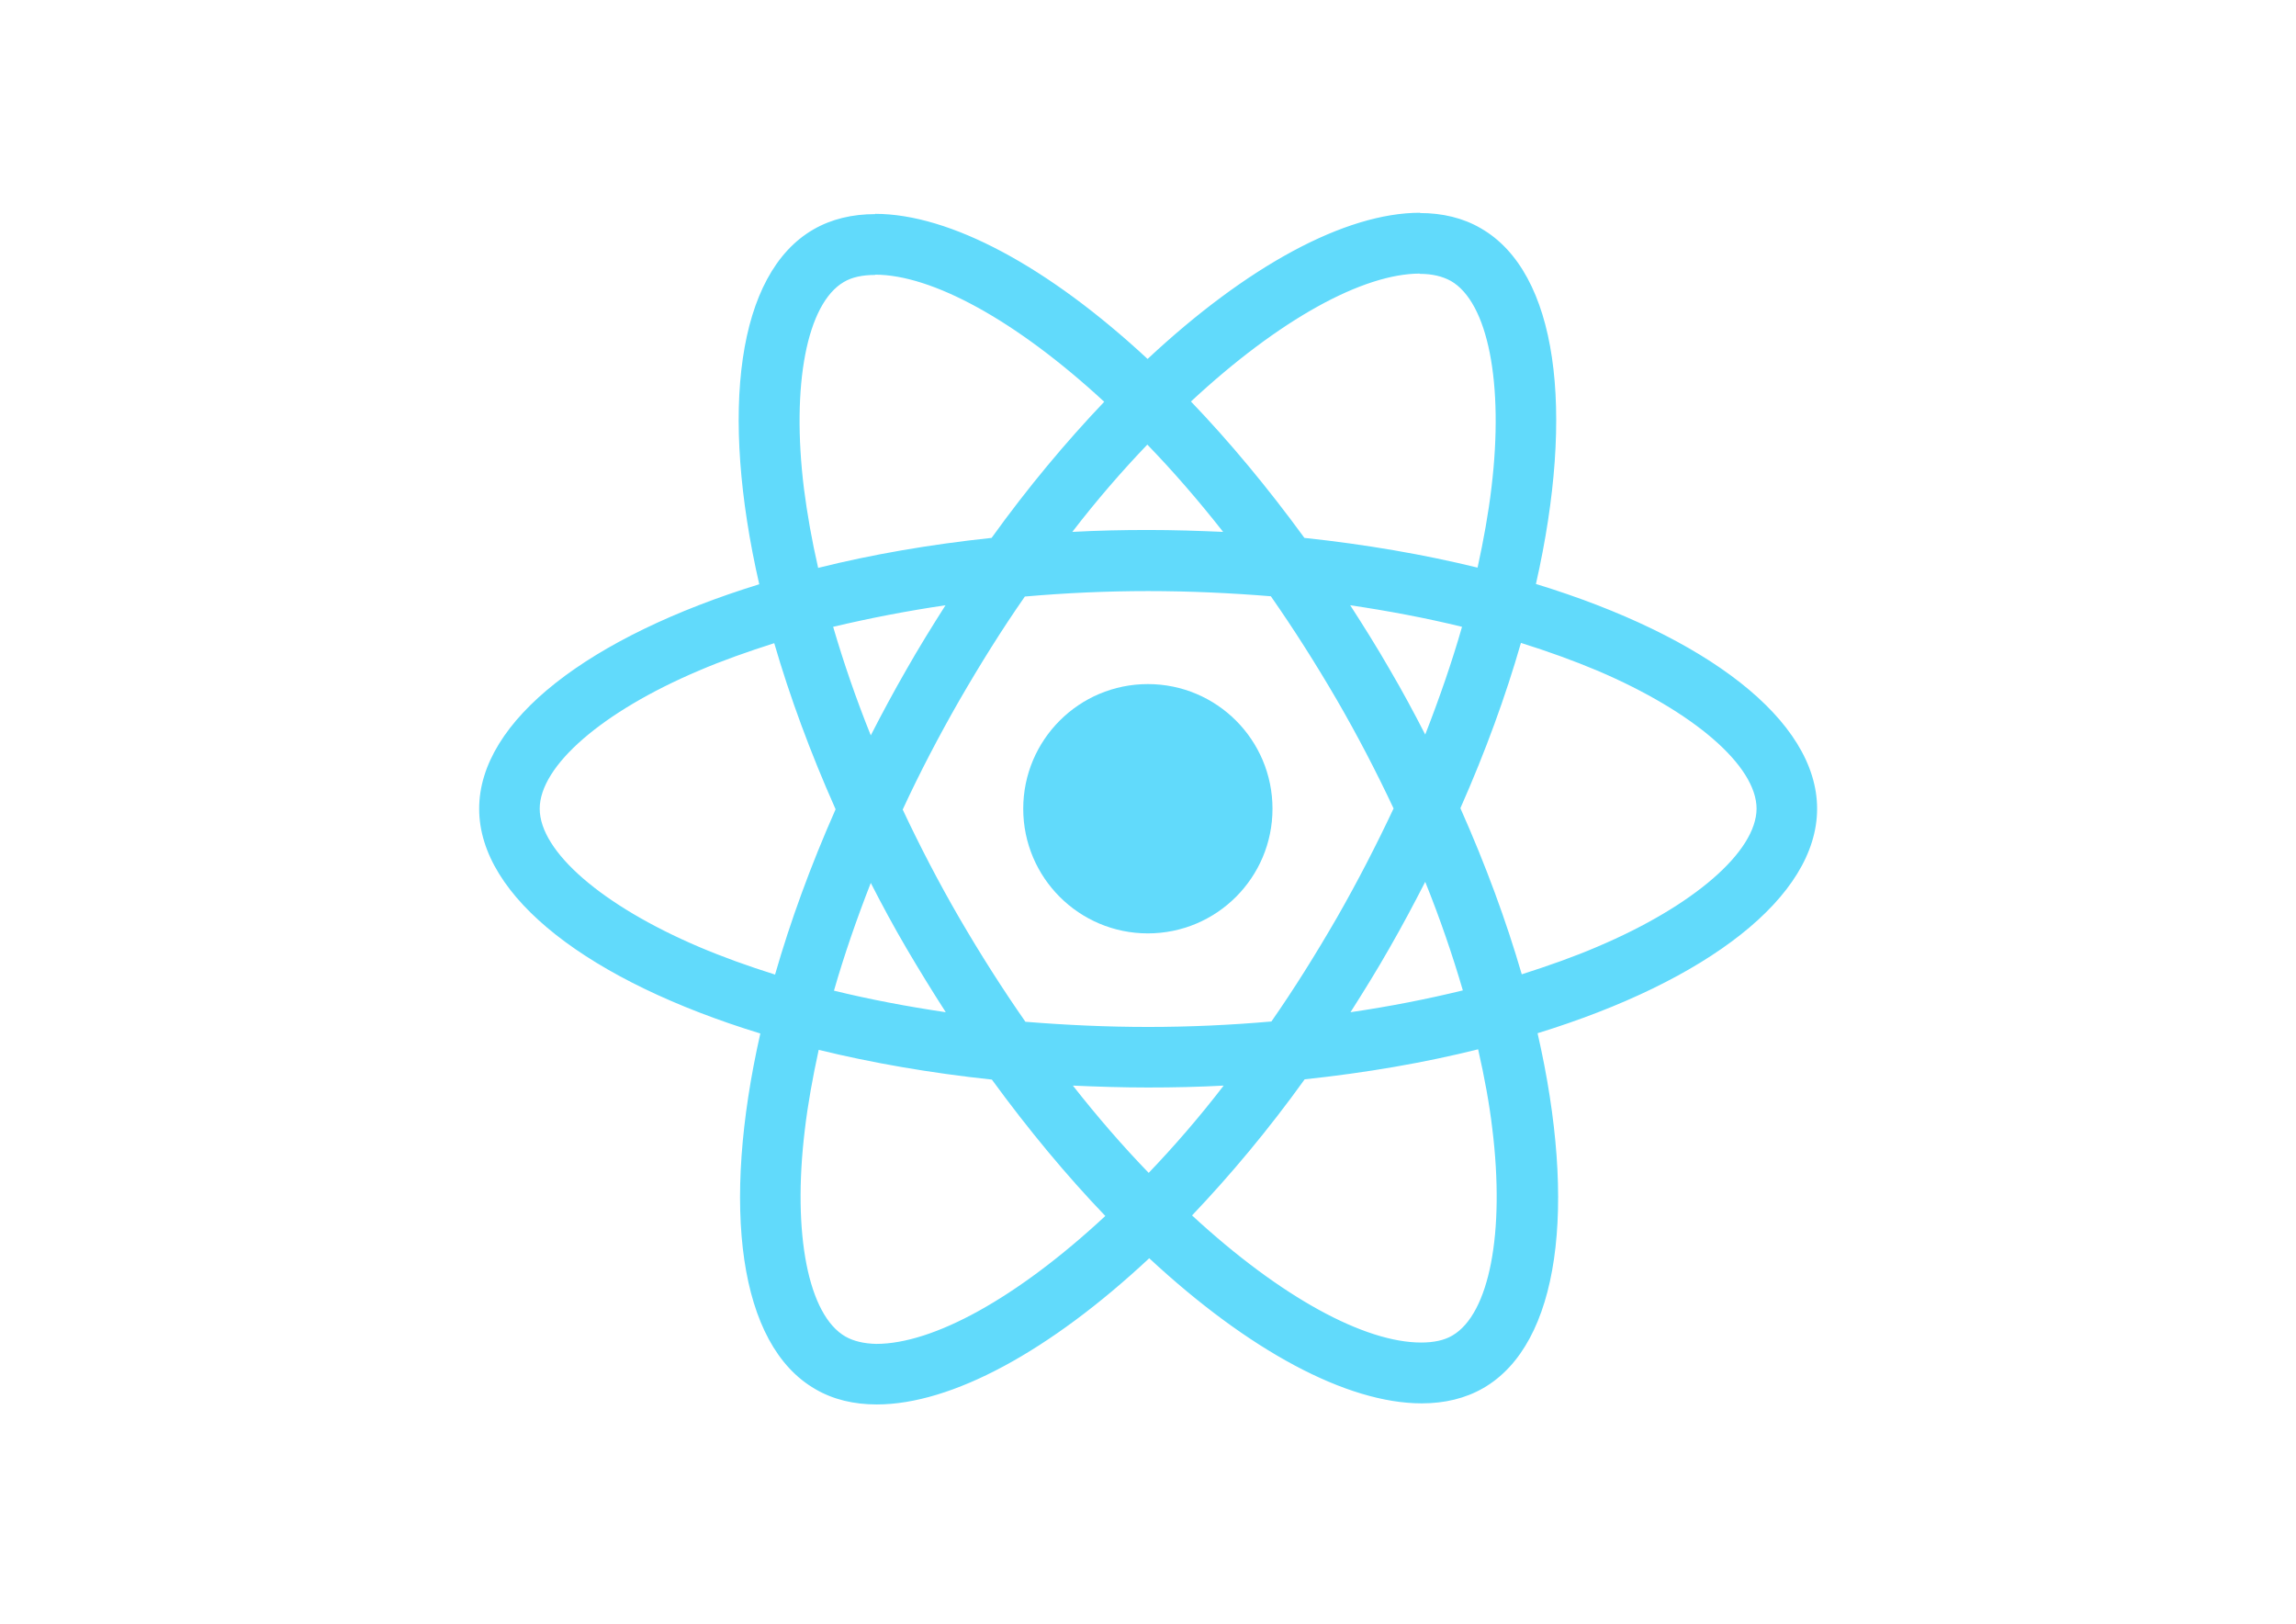
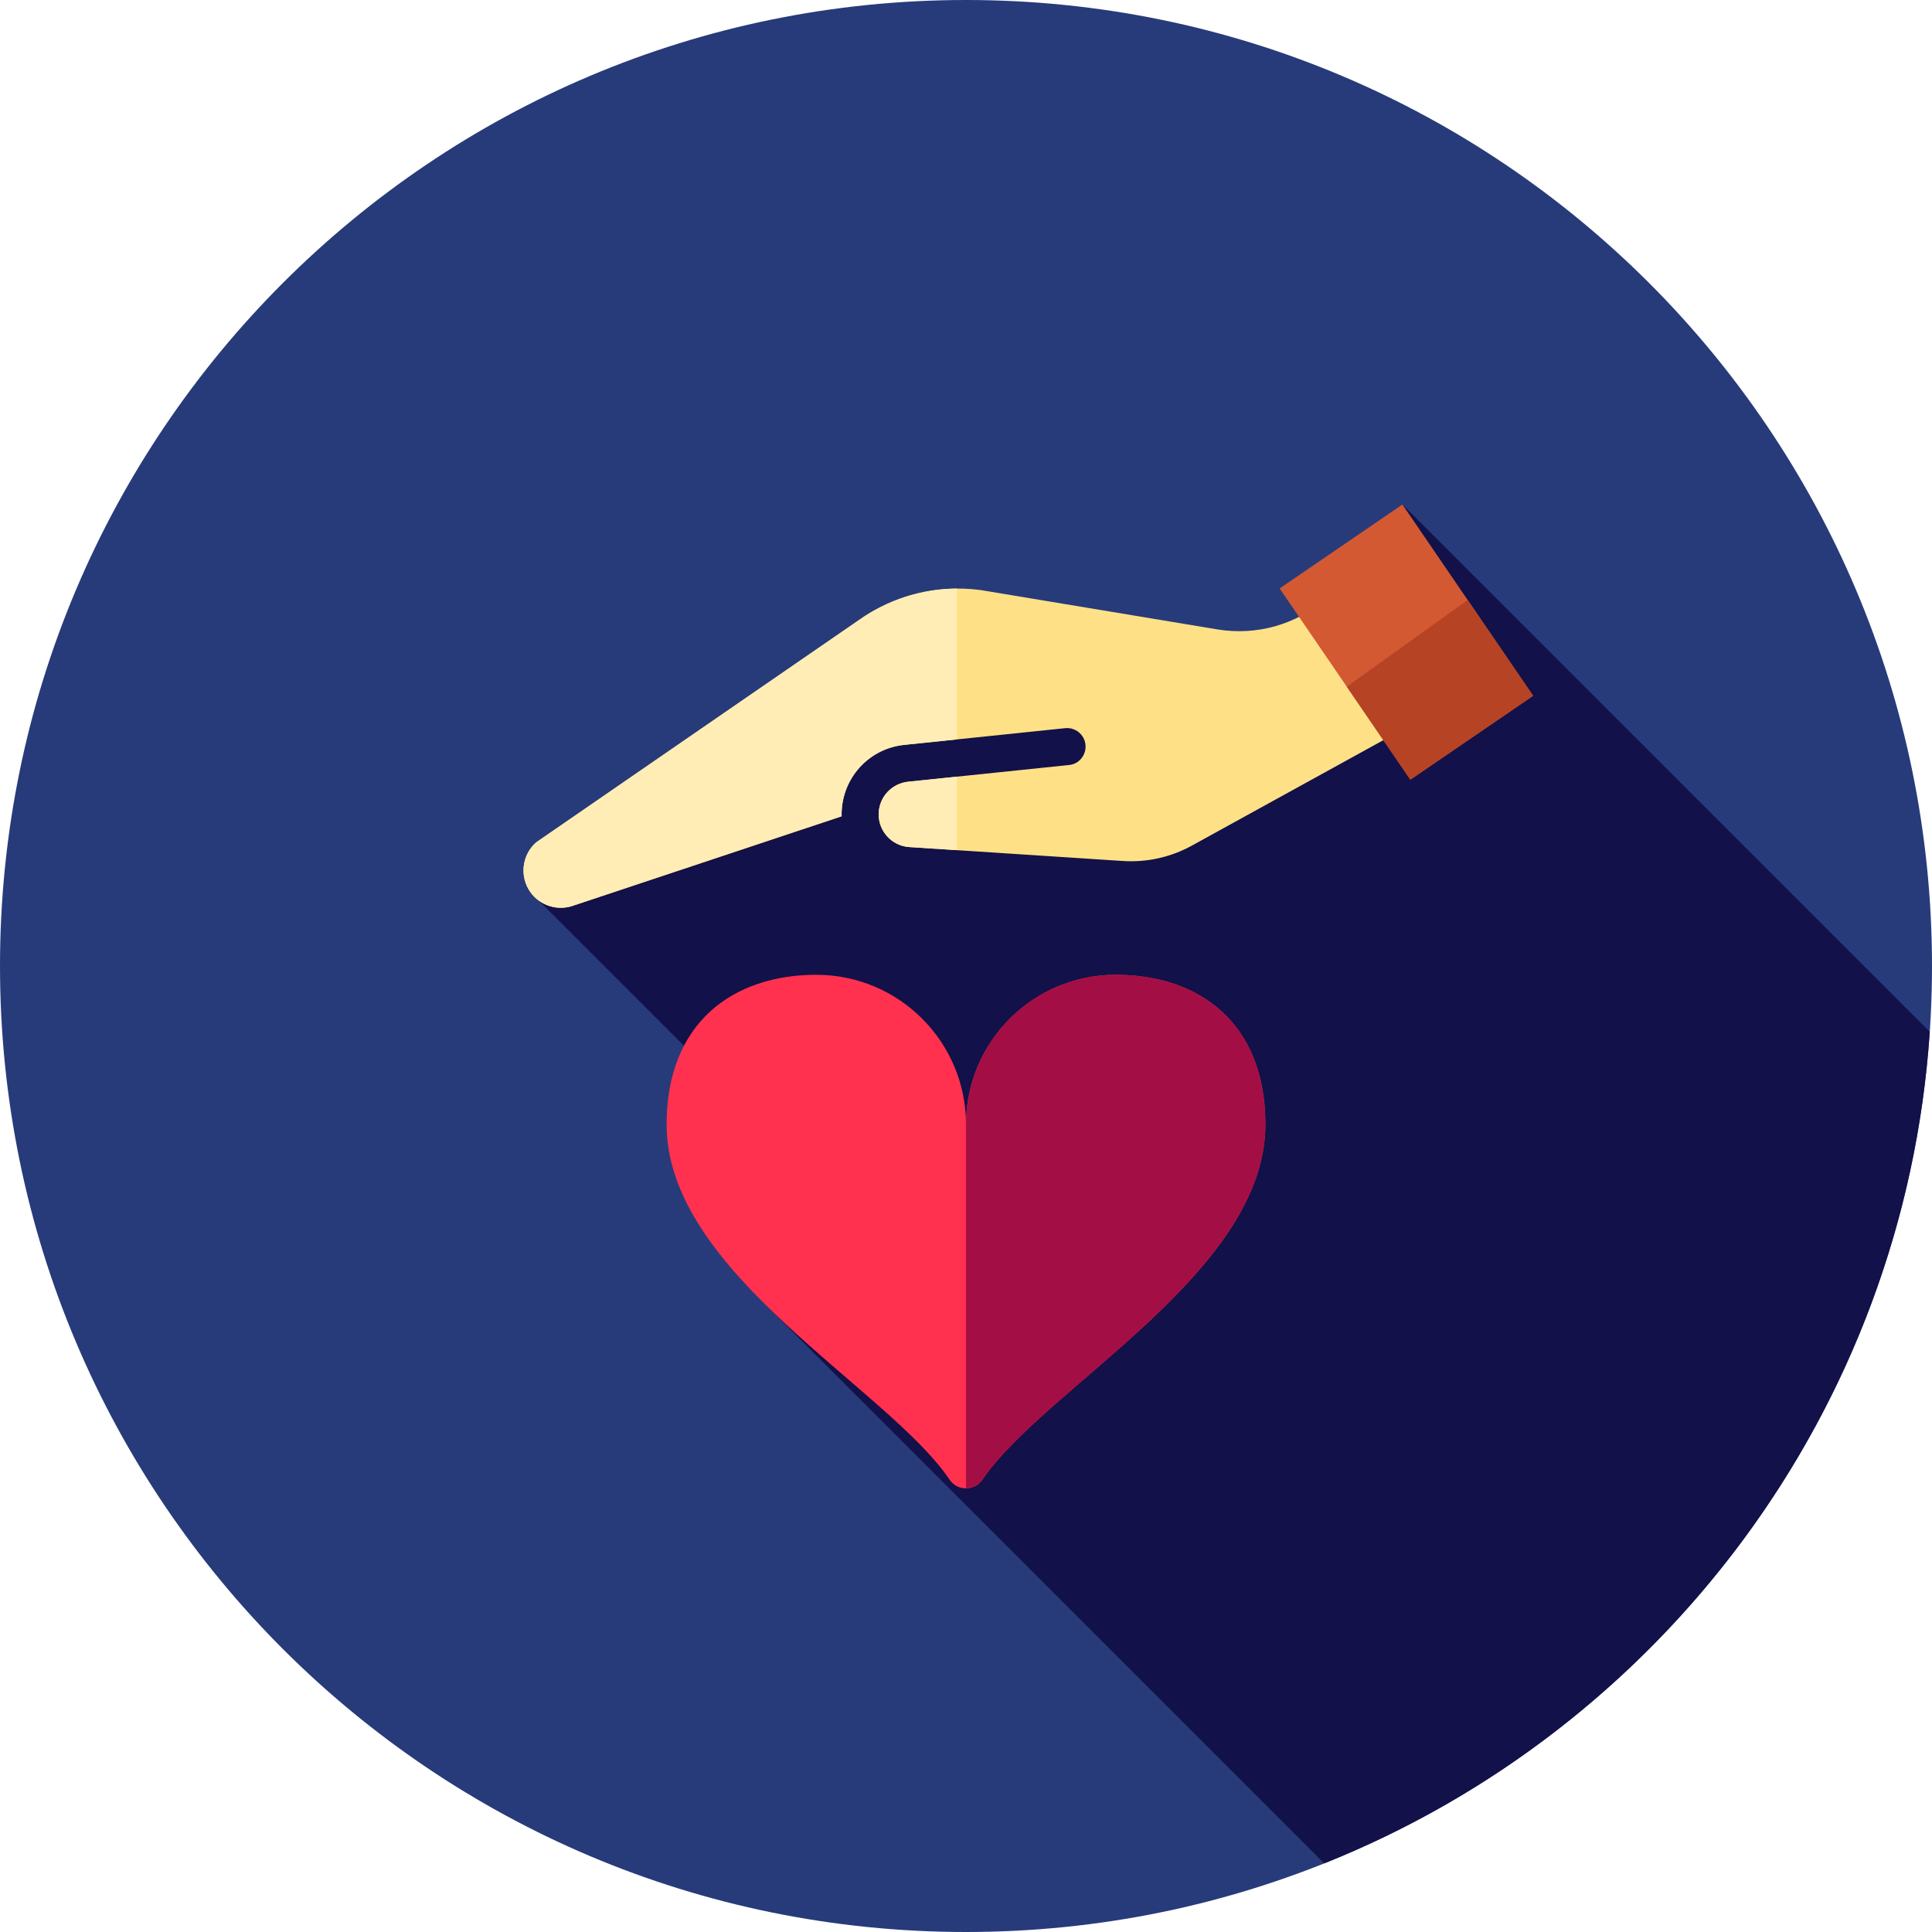
- <svg xmlns="http://www.w3.org/2000/svg" viewBox="0 0 841.9 595.3">
-   <g fill="#61DAFB">
-     <path d="M666.3 296.5c0-32.5-40.7-63.3-103.1-82.4 14.4-63.6 8-114.2-20.2-130.4-6.5-3.8-14.1-5.6-22.4-5.6v22.3c4.6 0 8.3.9 11.4 2.6 13.6 7.8 19.5 37.5 14.9 75.7-1.1 9.4-2.9 19.3-5.1 29.4-19.6-4.8-41-8.5-63.5-10.9-13.5-18.5-27.5-35.3-41.6-50 32.6-30.3 63.2-46.9 84-46.9V78c-27.5 0-63.5 19.6-99.9 53.6-36.4-33.8-72.4-53.2-99.9-53.2v22.3c20.7 0 51.4 16.5 84 46.6-14 14.7-28 31.4-41.3 49.9-22.6 2.4-44 6.1-63.6 11-2.3-10-4-19.7-5.2-29-4.7-38.2 1.1-67.9 14.6-75.8 3-1.8 6.9-2.6 11.5-2.6V78.5c-8.4 0-16 1.8-22.6 5.6-28.1 16.2-34.4 66.7-19.9 130.1-62.2 19.2-102.7 49.9-102.7 82.3 0 32.5 40.7 63.3 103.1 82.4-14.4 63.6-8 114.2 20.2 130.4 6.5 3.8 14.1 5.6 22.5 5.6 27.5 0 63.5-19.6 99.9-53.6 36.4 33.8 72.4 53.2 99.9 53.2 8.4 0 16-1.8 22.6-5.6 28.1-16.2 34.4-66.7 19.9-130.1 62-19.1 102.5-49.9 102.5-82.3zm-130.2-66.7c-3.7 12.9-8.3 26.2-13.5 39.5-4.1-8-8.4-16-13.1-24-4.6-8-9.5-15.8-14.4-23.4 14.2 2.1 27.9 4.7 41 7.9zm-45.8 106.5c-7.8 13.5-15.8 26.3-24.1 38.2-14.9 1.3-30 2-45.2 2-15.1 0-30.2-.7-45-1.9-8.3-11.9-16.4-24.6-24.2-38-7.6-13.1-14.5-26.4-20.8-39.8 6.2-13.4 13.2-26.8 20.7-39.9 7.8-13.5 15.8-26.3 24.1-38.2 14.9-1.3 30-2 45.2-2 15.1 0 30.2.7 45 1.9 8.3 11.9 16.4 24.6 24.2 38 7.6 13.1 14.5 26.4 20.8 39.8-6.3 13.4-13.2 26.8-20.7 39.9zm32.3-13c5.4 13.4 10 26.8 13.8 39.8-13.1 3.2-26.9 5.9-41.2 8 4.9-7.7 9.8-15.6 14.4-23.7 4.6-8 8.9-16.1 13-24.1zM421.2 430c-9.3-9.6-18.6-20.3-27.8-32 9 .4 18.2.7 27.5.7 9.4 0 18.7-.2 27.8-.7-9 11.7-18.3 22.4-27.5 32zm-74.4-58.9c-14.2-2.1-27.9-4.7-41-7.9 3.7-12.9 8.3-26.2 13.5-39.5 4.1 8 8.4 16 13.1 24 4.7 8 9.5 15.8 14.4 23.4zM420.7 163c9.3 9.6 18.6 20.3 27.8 32-9-.4-18.2-.7-27.5-.7-9.4 0-18.7.2-27.8.7 9-11.7 18.3-22.4 27.5-32zm-74 58.9c-4.9 7.7-9.8 15.6-14.4 23.7-4.6 8-8.9 16-13 24-5.4-13.4-10-26.8-13.8-39.8 13.1-3.1 26.9-5.8 41.2-7.9zm-90.5 125.2c-35.4-15.1-58.3-34.9-58.3-50.6 0-15.7 22.9-35.6 58.3-50.6 8.6-3.7 18-7 27.7-10.1 5.7 19.6 13.2 40 22.5 60.9-9.2 20.8-16.6 41.1-22.2 60.6-9.9-3.1-19.3-6.5-28-10.2zM310 490c-13.6-7.8-19.5-37.5-14.9-75.7 1.1-9.4 2.9-19.3 5.1-29.4 19.6 4.8 41 8.5 63.5 10.9 13.5 18.5 27.5 35.3 41.6 50-32.6 30.3-63.2 46.9-84 46.9-4.5-.1-8.3-1-11.3-2.7zm237.2-76.2c4.7 38.2-1.1 67.9-14.6 75.8-3 1.8-6.9 2.6-11.5 2.6-20.7 0-51.4-16.5-84-46.6 14-14.7 28-31.4 41.3-49.9 22.6-2.4 44-6.1 63.6-11 2.3 10.1 4.1 19.8 5.2 29.1zm38.5-66.7c-8.6 3.7-18 7-27.7 10.1-5.7-19.6-13.2-40-22.5-60.9 9.2-20.8 16.6-41.1 22.2-60.6 9.9 3.1 19.3 6.5 28.1 10.2 35.4 15.1 58.3 34.9 58.3 50.6-.1 15.7-23 35.6-58.4 50.6zM320.8 78.4z" />
-     <circle cx="420.9" cy="296.5" r="45.7" />
-     <path d="M520.5 78.1z" />
+ <svg xmlns="http://www.w3.org/2000/svg" version="1.1" id="Layer_1" viewBox="0 0 512 512" xml:space="preserve" fill="#000000">
+   <g id="SVGRepo_bgCarrier" stroke-width="0" />
+   <g id="SVGRepo_tracerCarrier" stroke-linecap="round" stroke-linejoin="round" />
+   <g id="SVGRepo_iconCarrier">
+     <circle style="fill:#273B7A;" cx="256" cy="256" r="256" />
+     <path style="fill:#121149;" d="M350.932,493.809c89.25-35.661,153.719-120.103,160.465-220.372L371.66,133.701l-20.711,37.386 l-0.421-0.421H238.187l-97.602,65.793l101.309,101.309l-38.088,8.914L350.932,493.809z" />
+     <path style="fill:#FEE187;" d="M140.585,236.46c2.608,3.625,7.349,5.051,11.528,3.481c0.06-0.022,0.119-0.045,0.179-0.064 l70.749-23.554c-0.016-0.569-0.003-1.141,0.034-1.717c0.591-9.035,7.577-16.293,16.556-17.205l42.639-4.429 c2.698-0.281,5.11,1.679,5.389,4.375c0.281,2.698-1.677,5.172-4.375,5.389l-42.639,4.429c-4.208,0.459-7.496,3.837-7.773,8.08 c-0.15,2.315,0.609,4.553,2.139,6.296c1.531,1.745,3.651,2.789,5.966,2.939l56.611,3.691c6.358,0.412,12.671-0.991,18.253-4.065 l74.662-41.115l-20.218-40.769l-18.754,16.362c-7.966,6.947-18.516,9.942-28.948,8.208l-62.69-10.418 c-11.488-1.527-23.004,1.338-32.435,8.066l-85.354,58.782C138.29,226.557,137.612,232.331,140.585,236.46z" />
+     <g>
+       <path style="fill:#FFEDB5;" d="M240.647,207.165c-4.208,0.459-7.496,3.837-7.773,8.08c-0.15,2.315,0.609,4.553,2.139,6.296 c1.531,1.745,3.651,2.789,5.966,2.939l12.59,0.821v-19.478L240.647,207.165z" />
+       <path style="fill:#FFEDB5;" d="M140.585,236.46c2.608,3.624,7.349,5.051,11.528,3.481c0.06-0.022,0.119-0.045,0.179-0.064 l70.749-23.554c-0.016-0.569-0.003-1.141,0.033-1.717c0.591-9.035,7.578-16.293,16.556-17.205l13.936-1.448v-39.977 c-9.326,0.057-18.413,2.972-26.11,8.464l-85.354,58.782C138.29,226.557,137.612,232.331,140.585,236.46z" />
+     </g>
+     <path style="fill:#FF314F;" d="M251.664,392.137c2.076,3.062,6.596,3.062,8.67,0c16.574-24.454,75.005-54.818,75.005-94.136 c0-27.115-17.761-39.671-39.671-39.671s-39.671,17.761-39.671,39.671c0-21.909-17.761-39.671-39.671-39.671 s-39.671,12.555-39.671,39.671C176.659,337.32,235.091,367.685,251.664,392.137z" />
+     <path style="fill:#A30F44;" d="M295.671,258.332c-21.909,0-39.671,17.761-39.671,39.671c0-0.097-0.014-0.19-0.014-0.288v96.716 c1.653,0.005,3.308-0.759,4.349-2.294c16.574-24.452,75.005-54.818,75.005-94.136C335.341,270.888,317.58,258.332,295.671,258.332z" />
+     <rect x="352.986" y="139.47" transform="matrix(0.8256 -0.5643 0.5643 0.8256 -31.0164 239.9867)" style="fill:#D35933;" width="39.418" height="61.392" />
+     <polygon style="fill:#B54324;" points="406.302,184.384 388.954,159.003 356.917,181.986 373.76,206.626 " />
  </g>
</svg>
